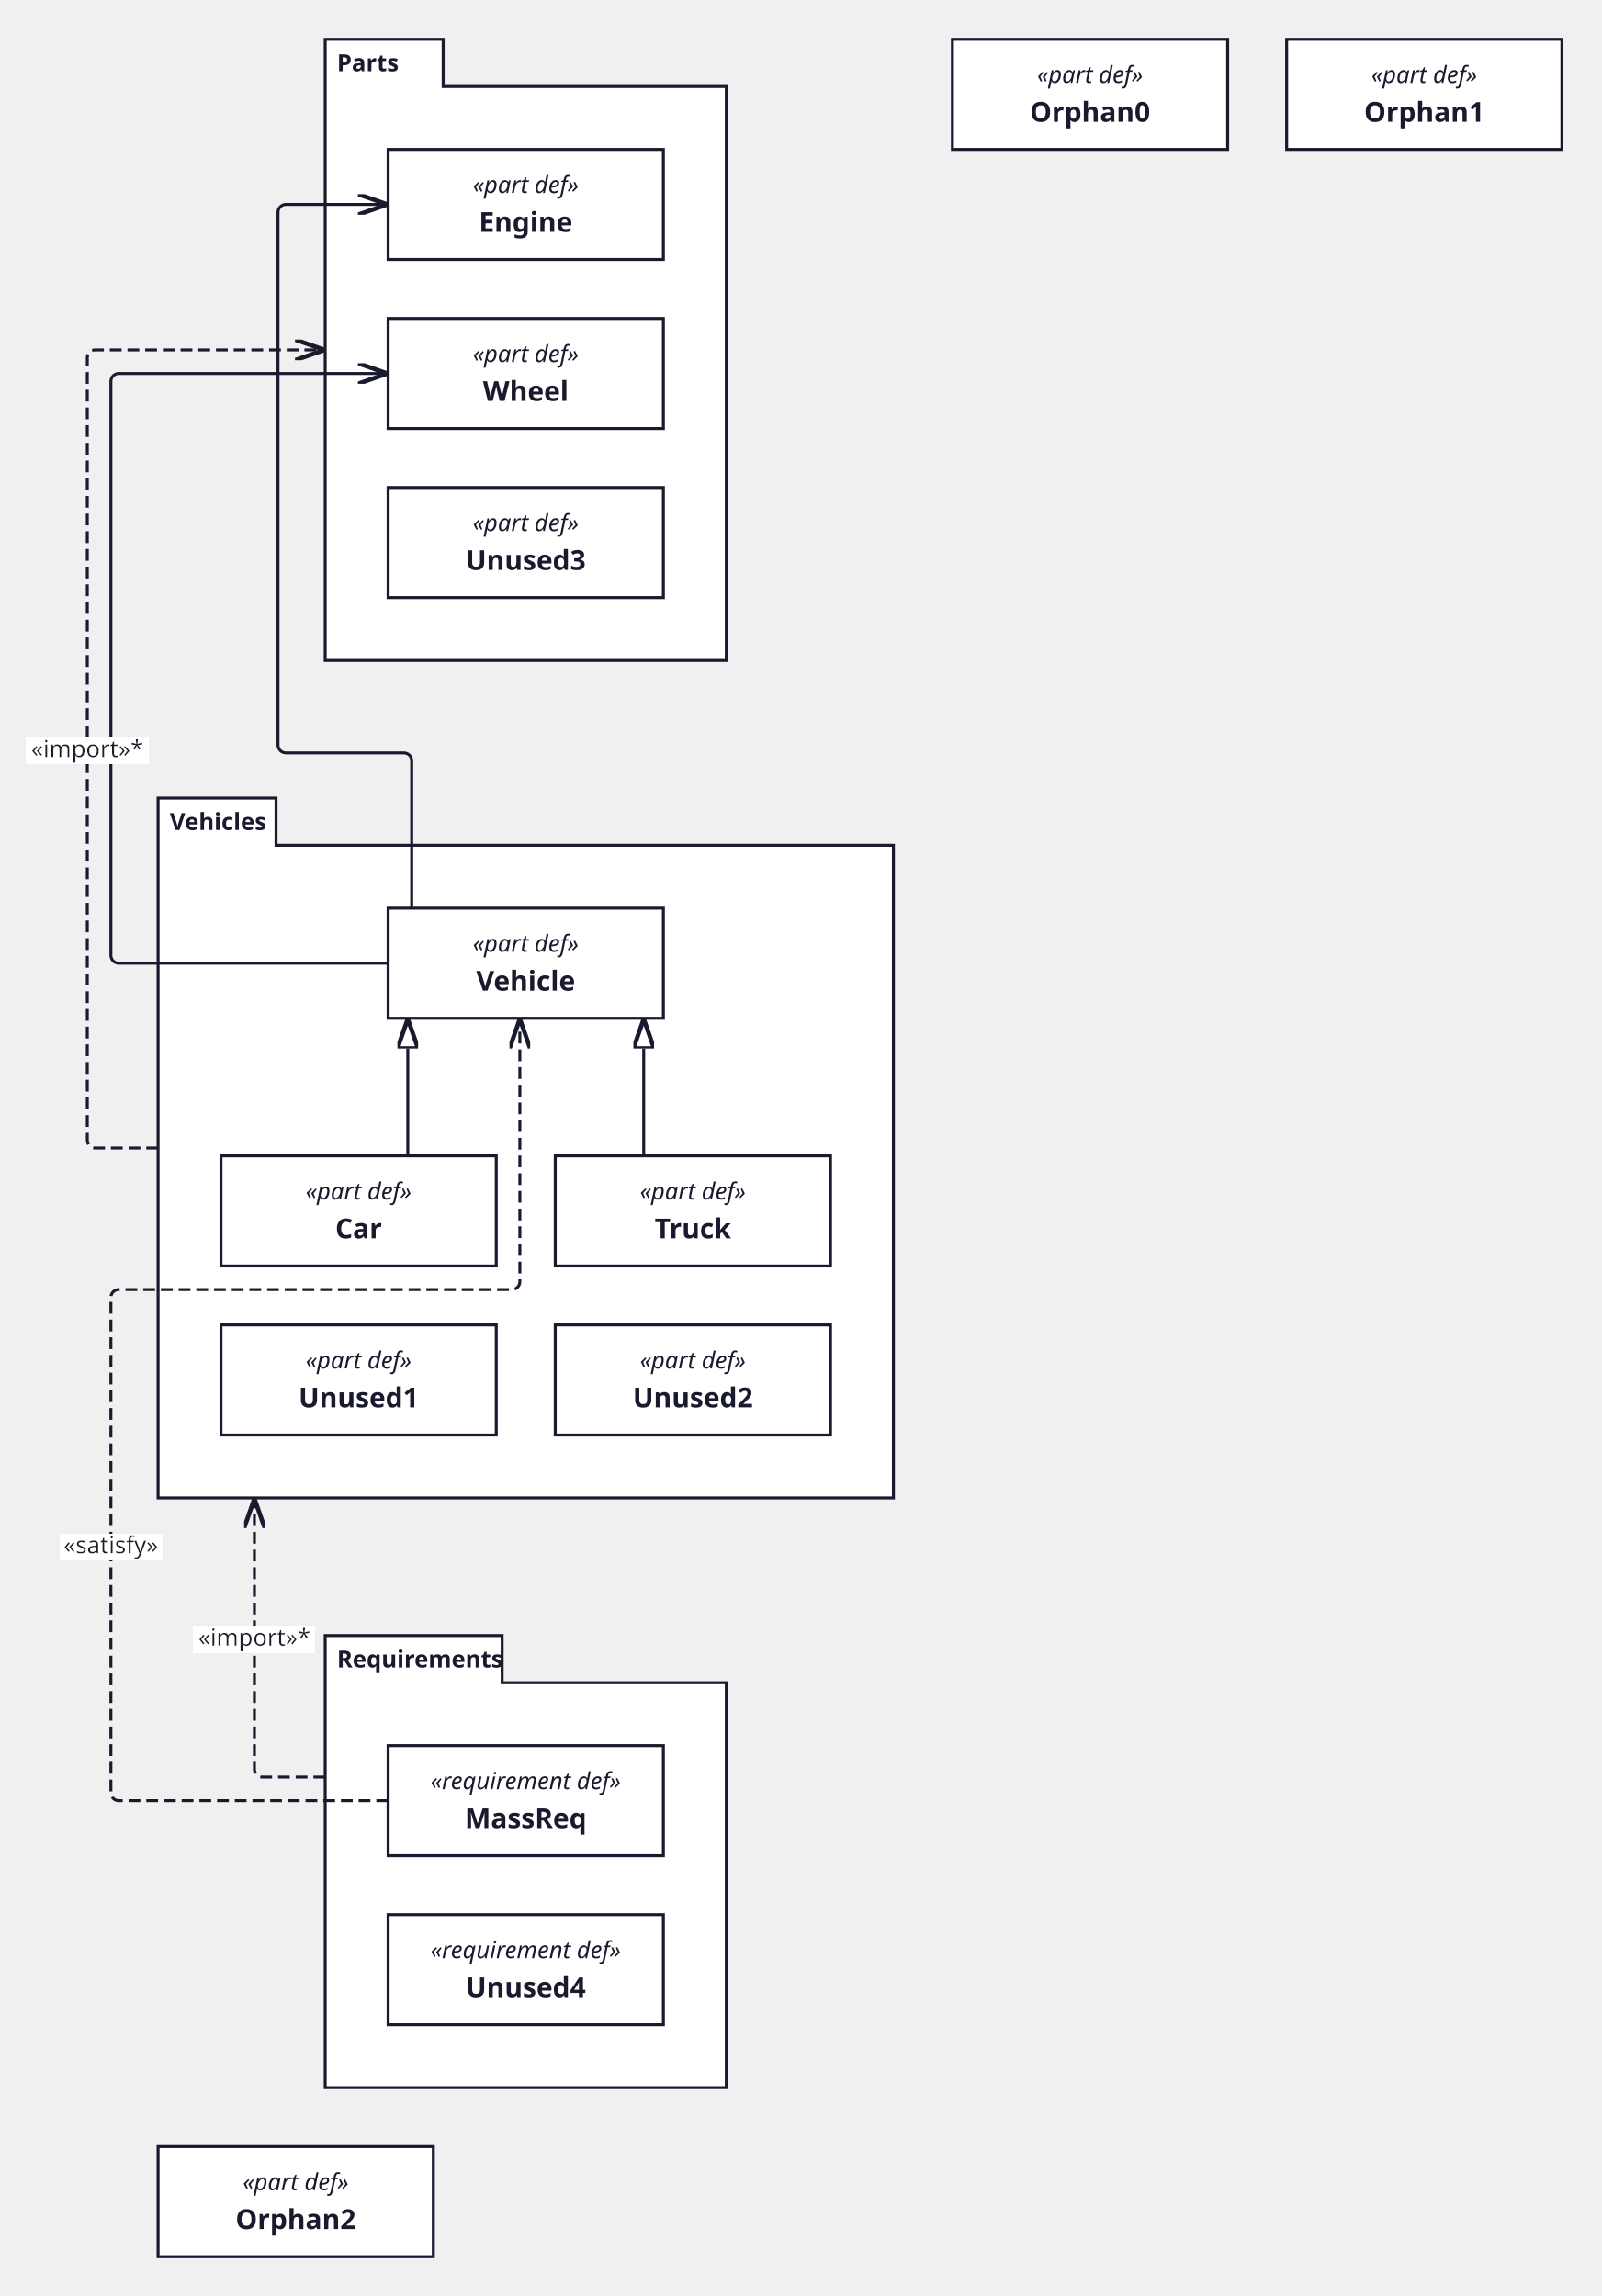
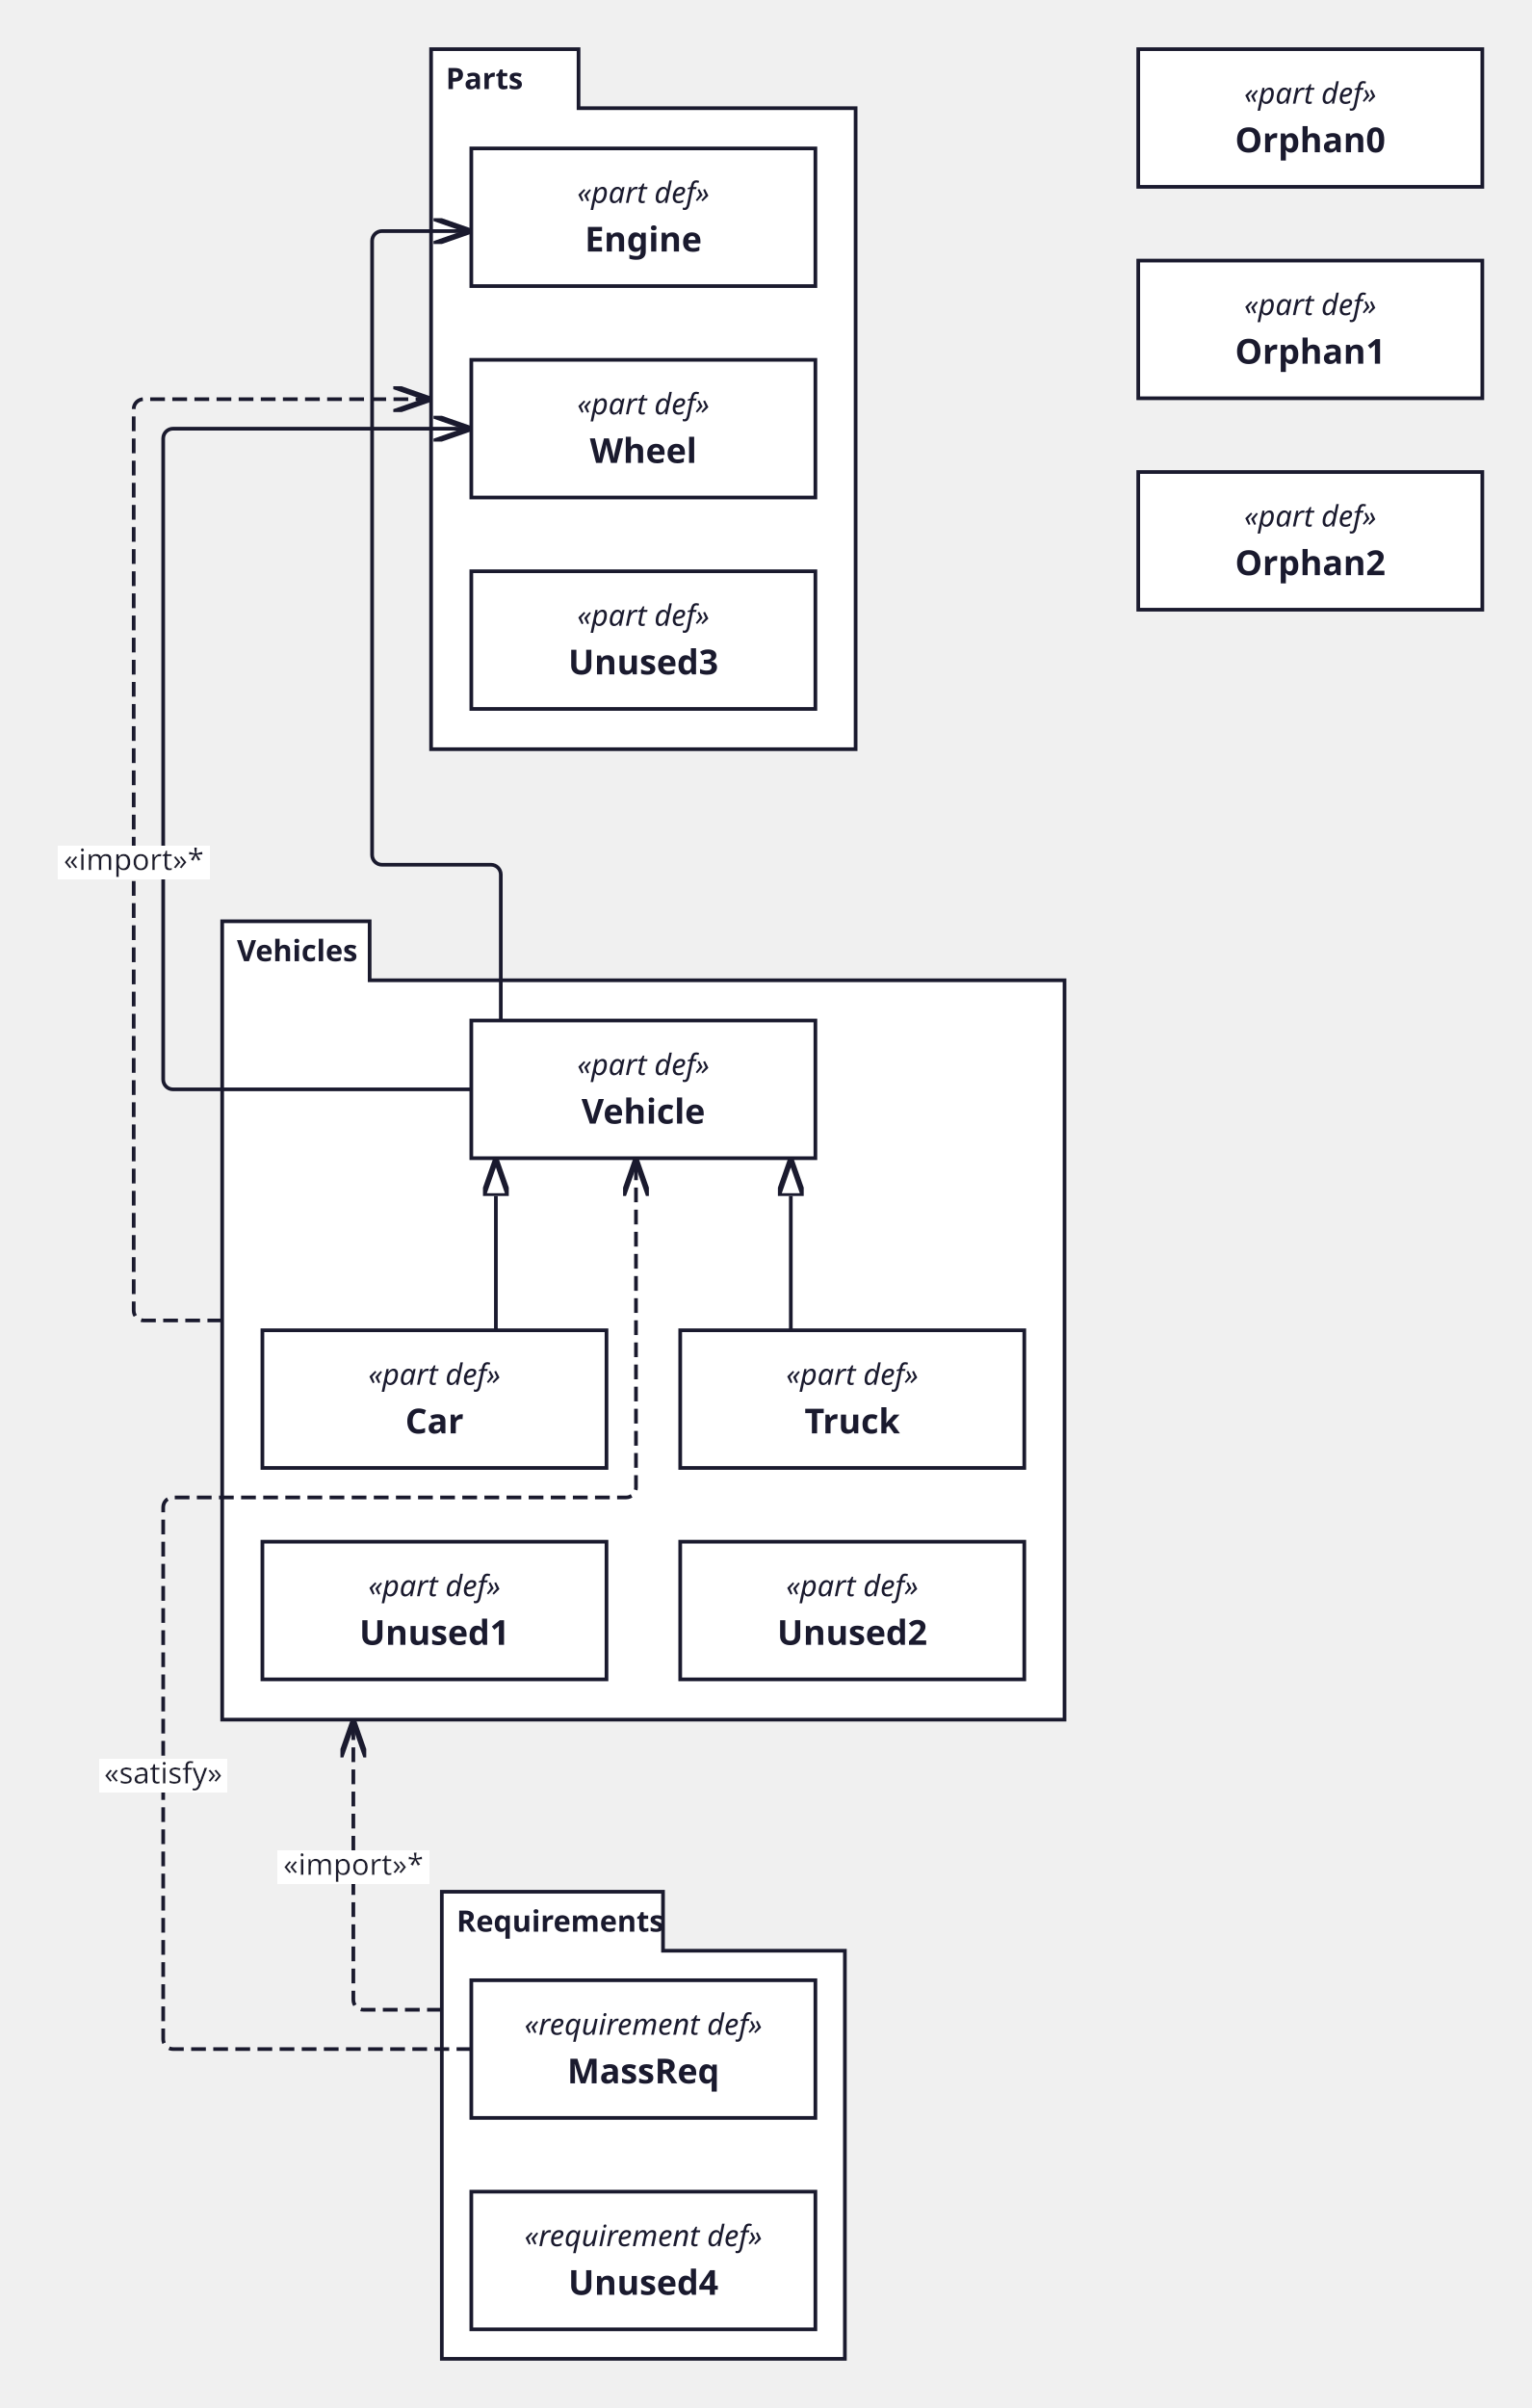
- <svg xmlns="http://www.w3.org/2000/svg" width="814.40" height="1168.00" viewBox="0 0 814.40 1168.00">
+ <svg xmlns="http://www.w3.org/2000/svg" width="623.14" height="979.49" viewBox="0 0 623.14 979.49">
  <defs>
    <marker id="line-end-open-chevron" markerWidth="10.248" markerHeight="7" refX="10.248" refY="3.5" orient="auto">
      <polyline points="0 0, 10 3.5, 0 7" fill="none" stroke="#1A1A2E" stroke-width="1.50" stroke-linejoin="bevel" />
    </marker>
    <marker id="line-end-hollow-triangle" markerWidth="10.248" markerHeight="7" refX="10.248" refY="3.5" orient="auto">
      <polygon points="0 0, 10 3.5, 0 7" fill="#FFFFFF" stroke="#1A1A2E" stroke-width="1.50" stroke-linejoin="bevel" />
    </marker>
    <marker id="line-end-filled-arrow" markerWidth="10.248" markerHeight="7" refX="10.248" refY="3.5" orient="auto">
      <polygon points="0 0, 10 3.5, 0 7" fill="#1A1A2E" stroke="#1A1A2E" stroke-width="1.50" stroke-linejoin="bevel" />
    </marker>
    <marker id="line-end-hollow-triangle-crossbar" markerWidth="14.748" markerHeight="7" refX="14.748" refY="3.5" orient="auto">
      <polygon points="4.5 0, 14.5 3.5, 4.5 7" fill="#FFFFFF" stroke="#1A1A2E" stroke-width="1.50" stroke-linejoin="bevel" />
      <line x1="1" y1="0" x2="1" y2="7" stroke="#1A1A2E" stroke-width="1.50" />
    </marker>
    <marker id="line-end-hollow-diamond" markerWidth="14" markerHeight="8" refX="13.416" refY="4" orient="auto">
      <polygon points="1 4, 7 0, 13 4, 7 8" fill="#FFFFFF" stroke="#1A1A2E" stroke-width="1.50" stroke-linejoin="bevel" />
    </marker>
    <marker id="line-end-filled-diamond" markerWidth="14" markerHeight="8" refX="13.416" refY="4" orient="auto">
      <polygon points="1 4, 7 0, 13 4, 7 8" fill="#1A1A2E" stroke="#1A1A2E" stroke-width="1.50" stroke-linejoin="bevel" />
    </marker>
    <marker id="line-end-circle" markerWidth="10" markerHeight="10" refX="9.75" refY="5" orient="auto">
      <circle cx="5" cy="5" r="4" fill="#FFFFFF" stroke="#1A1A2E" stroke-width="1.50" />
    </marker>
    <marker id="line-end-bar" markerWidth="4" markerHeight="12" refX="2.75" refY="6" orient="auto">
      <line x1="2" y1="0" x2="2" y2="12" stroke="#1A1A2E" stroke-width="1.50" />
    </marker>
    <filter id="label-bg" x="-0.05" y="-0.05" width="1.1" height="1.1">
      <feFlood flood-color="#FFFFFF" />
      <feComposite in="SourceGraphic" operator="over" />
    </filter>
  </defs>
-   <path d="M 80.40 430.00 L 80.40 406.00 L 140.40 406.00 L 140.40 430.00 L 454.40 430.00 L 454.40 762.00 L 80.40 762.00 Z" fill="#FFFFFF" stroke="#1A1A2E" stroke-width="1.50" />
-   <text x="86.40" y="418.00" font-family="Noto Sans, sans-serif" font-size="12.00" font-weight="bold" fill="#1A1A2E" text-anchor="start" dominant-baseline="middle">Vehicles</text>
-   <rect x="197.40" y="462.00" width="140.00" height="56.00" fill="#FFFFFF" stroke="#1A1A2E" stroke-width="1.50" />
-   <text x="267.40" y="480.00" font-family="Noto Sans, sans-serif" font-size="12.00" font-style="italic" fill="#1A1A2E" text-anchor="middle" dominant-baseline="middle">«part def»</text>
-   <text x="267.40" y="499.00" font-family="Noto Sans, sans-serif" font-size="14.00" font-weight="bold" fill="#1A1A2E" text-anchor="middle" dominant-baseline="middle">Vehicle</text>
-   <rect x="112.40" y="588.00" width="140.00" height="56.00" fill="#FFFFFF" stroke="#1A1A2E" stroke-width="1.50" />
-   <text x="182.40" y="606.00" font-family="Noto Sans, sans-serif" font-size="12.00" font-style="italic" fill="#1A1A2E" text-anchor="middle" dominant-baseline="middle">«part def»</text>
-   <text x="182.40" y="625.00" font-family="Noto Sans, sans-serif" font-size="14.00" font-weight="bold" fill="#1A1A2E" text-anchor="middle" dominant-baseline="middle">Car</text>
-   <rect x="282.40" y="588.00" width="140.00" height="56.00" fill="#FFFFFF" stroke="#1A1A2E" stroke-width="1.50" />
-   <text x="352.40" y="606.00" font-family="Noto Sans, sans-serif" font-size="12.00" font-style="italic" fill="#1A1A2E" text-anchor="middle" dominant-baseline="middle">«part def»</text>
-   <text x="352.40" y="625.00" font-family="Noto Sans, sans-serif" font-size="14.00" font-weight="bold" fill="#1A1A2E" text-anchor="middle" dominant-baseline="middle">Truck</text>
-   <rect x="112.40" y="674.00" width="140.00" height="56.00" fill="#FFFFFF" stroke="#1A1A2E" stroke-width="1.50" />
-   <text x="182.40" y="692.00" font-family="Noto Sans, sans-serif" font-size="12.00" font-style="italic" fill="#1A1A2E" text-anchor="middle" dominant-baseline="middle">«part def»</text>
-   <text x="182.40" y="711.00" font-family="Noto Sans, sans-serif" font-size="14.00" font-weight="bold" fill="#1A1A2E" text-anchor="middle" dominant-baseline="middle">Unused1</text>
-   <rect x="282.40" y="674.00" width="140.00" height="56.00" fill="#FFFFFF" stroke="#1A1A2E" stroke-width="1.50" />
-   <text x="352.40" y="692.00" font-family="Noto Sans, sans-serif" font-size="12.00" font-style="italic" fill="#1A1A2E" text-anchor="middle" dominant-baseline="middle">«part def»</text>
-   <text x="352.40" y="711.00" font-family="Noto Sans, sans-serif" font-size="14.00" font-weight="bold" fill="#1A1A2E" text-anchor="middle" dominant-baseline="middle">Unused2</text>
-   <path d="M 207.40 588.00 L 207.40 518.00" fill="none" stroke="#1A1A2E" stroke-width="1.50" marker-end="url(#line-end-hollow-triangle)" />
-   <path d="M 327.40 588.00 L 327.40 518.00" fill="none" stroke="#1A1A2E" stroke-width="1.50" marker-end="url(#line-end-hollow-triangle)" />
-   <path d="M 165.40 44.00 L 165.40 20.00 L 225.40 20.00 L 225.40 44.00 L 369.40 44.00 L 369.40 336.00 L 165.40 336.00 Z" fill="#FFFFFF" stroke="#1A1A2E" stroke-width="1.50" />
-   <text x="171.40" y="32.00" font-family="Noto Sans, sans-serif" font-size="12.00" font-weight="bold" fill="#1A1A2E" text-anchor="start" dominant-baseline="middle">Parts</text>
-   <rect x="197.40" y="76.00" width="140.00" height="56.00" fill="#FFFFFF" stroke="#1A1A2E" stroke-width="1.50" />
-   <text x="267.40" y="94.00" font-family="Noto Sans, sans-serif" font-size="12.00" font-style="italic" fill="#1A1A2E" text-anchor="middle" dominant-baseline="middle">«part def»</text>
-   <text x="267.40" y="113.00" font-family="Noto Sans, sans-serif" font-size="14.00" font-weight="bold" fill="#1A1A2E" text-anchor="middle" dominant-baseline="middle">Engine</text>
-   <rect x="197.40" y="162.00" width="140.00" height="56.00" fill="#FFFFFF" stroke="#1A1A2E" stroke-width="1.50" />
-   <text x="267.40" y="180.00" font-family="Noto Sans, sans-serif" font-size="12.00" font-style="italic" fill="#1A1A2E" text-anchor="middle" dominant-baseline="middle">«part def»</text>
-   <text x="267.40" y="199.00" font-family="Noto Sans, sans-serif" font-size="14.00" font-weight="bold" fill="#1A1A2E" text-anchor="middle" dominant-baseline="middle">Wheel</text>
-   <rect x="197.40" y="248.00" width="140.00" height="56.00" fill="#FFFFFF" stroke="#1A1A2E" stroke-width="1.50" />
-   <text x="267.40" y="266.00" font-family="Noto Sans, sans-serif" font-size="12.00" font-style="italic" fill="#1A1A2E" text-anchor="middle" dominant-baseline="middle">«part def»</text>
-   <text x="267.40" y="285.00" font-family="Noto Sans, sans-serif" font-size="14.00" font-weight="bold" fill="#1A1A2E" text-anchor="middle" dominant-baseline="middle">Unused3</text>
-   <path d="M 165.40 856.00 L 165.40 832.00 L 255.40 832.00 L 255.40 856.00 L 369.40 856.00 L 369.40 1062.00 L 165.40 1062.00 Z" fill="#FFFFFF" stroke="#1A1A2E" stroke-width="1.50" />
-   <text x="171.40" y="844.00" font-family="Noto Sans, sans-serif" font-size="12.00" font-weight="bold" fill="#1A1A2E" text-anchor="start" dominant-baseline="middle">Requirements</text>
-   <rect x="197.40" y="888.00" width="140.00" height="56.00" fill="#FFFFFF" stroke="#1A1A2E" stroke-width="1.50" />
-   <text x="267.40" y="906.00" font-family="Noto Sans, sans-serif" font-size="12.00" font-style="italic" fill="#1A1A2E" text-anchor="middle" dominant-baseline="middle">«requirement def»</text>
-   <text x="267.40" y="925.00" font-family="Noto Sans, sans-serif" font-size="14.00" font-weight="bold" fill="#1A1A2E" text-anchor="middle" dominant-baseline="middle">MassReq</text>
-   <rect x="197.40" y="974.00" width="140.00" height="56.00" fill="#FFFFFF" stroke="#1A1A2E" stroke-width="1.50" />
-   <text x="267.40" y="992.00" font-family="Noto Sans, sans-serif" font-size="12.00" font-style="italic" fill="#1A1A2E" text-anchor="middle" dominant-baseline="middle">«requirement def»</text>
-   <text x="267.40" y="1011.00" font-family="Noto Sans, sans-serif" font-size="14.00" font-weight="bold" fill="#1A1A2E" text-anchor="middle" dominant-baseline="middle">Unused4</text>
-   <rect x="484.40" y="20.00" width="140.00" height="56.00" fill="#FFFFFF" stroke="#1A1A2E" stroke-width="1.50" />
-   <text x="554.40" y="38.00" font-family="Noto Sans, sans-serif" font-size="12.00" font-style="italic" fill="#1A1A2E" text-anchor="middle" dominant-baseline="middle">«part def»</text>
-   <text x="554.40" y="57.00" font-family="Noto Sans, sans-serif" font-size="14.00" font-weight="bold" fill="#1A1A2E" text-anchor="middle" dominant-baseline="middle">Orphan0</text>
-   <rect x="654.40" y="20.00" width="140.00" height="56.00" fill="#FFFFFF" stroke="#1A1A2E" stroke-width="1.50" />
-   <text x="724.40" y="38.00" font-family="Noto Sans, sans-serif" font-size="12.00" font-style="italic" fill="#1A1A2E" text-anchor="middle" dominant-baseline="middle">«part def»</text>
-   <text x="724.40" y="57.00" font-family="Noto Sans, sans-serif" font-size="14.00" font-weight="bold" fill="#1A1A2E" text-anchor="middle" dominant-baseline="middle">Orphan1</text>
-   <rect x="80.40" y="1092.00" width="140.00" height="56.00" fill="#FFFFFF" stroke="#1A1A2E" stroke-width="1.50" />
-   <text x="150.40" y="1110.00" font-family="Noto Sans, sans-serif" font-size="12.00" font-style="italic" fill="#1A1A2E" text-anchor="middle" dominant-baseline="middle">«part def»</text>
-   <text x="150.40" y="1129.00" font-family="Noto Sans, sans-serif" font-size="14.00" font-weight="bold" fill="#1A1A2E" text-anchor="middle" dominant-baseline="middle">Orphan2</text>
-   <path d="M 209.40 462.00 L 209.40 387.00 A 4.00 4.00 0 0 0 205.40 383.00 L 145.40 383.00 A 4.00 4.00 0 0 1 141.40 379.00 L 141.40 108.00 A 4.00 4.00 0 0 1 145.40 104.00 L 197.40 104.00" fill="none" stroke="#1A1A2E" stroke-width="1.50" marker-end="url(#line-end-open-chevron)" />
-   <path d="M 197.40 490.00 L 60.40 490.00 A 4.00 4.00 0 0 1 56.40 486.00 L 56.40 194.00 A 4.00 4.00 0 0 1 60.40 190.00 L 197.40 190.00" fill="none" stroke="#1A1A2E" stroke-width="1.50" marker-end="url(#line-end-open-chevron)" />
-   <path d="M 197.40 916.00 L 60.40 916.00 A 4.00 4.00 0 0 1 56.40 912.00 L 56.40 660.00 A 4.00 4.00 0 0 1 60.40 656.00 L 260.40 656.00 A 4.00 4.00 0 0 0 264.40 652.00 L 264.40 518.00" fill="none" stroke="#1A1A2E" stroke-width="1.50" marker-end="url(#line-end-open-chevron)" stroke-dasharray="6 3" />
-   <path d="M 165.40 904.00 L 133.40 904.00 A 4.00 4.00 0 0 1 129.40 900.00 L 129.40 762.00" fill="none" stroke="#1A1A2E" stroke-width="1.50" marker-end="url(#line-end-open-chevron)" stroke-dasharray="6 3" />
-   <path d="M 80.40 584.00 L 48.40 584.00 A 4.00 4.00 0 0 1 44.40 580.00 L 44.40 182.00 A 4.00 4.00 0 0 1 48.40 178.00 L 165.40 178.00" fill="none" stroke="#1A1A2E" stroke-width="1.50" marker-end="url(#line-end-open-chevron)" stroke-dasharray="6 3" />
-   <text x="56.40" y="786.00" font-family="Noto Sans, sans-serif" font-size="12.00" fill="#1A1A2E" text-anchor="middle" dominant-baseline="middle" filter="url(#label-bg)">«satisfy»</text>
-   <text x="129.40" y="833.00" font-family="Noto Sans, sans-serif" font-size="12.00" fill="#1A1A2E" text-anchor="middle" dominant-baseline="middle" filter="url(#label-bg)">«import»*</text>
-   <text x="44.40" y="381.00" font-family="Noto Sans, sans-serif" font-size="12.00" fill="#1A1A2E" text-anchor="middle" dominant-baseline="middle" filter="url(#label-bg)">«import»*</text>
+   <path d="M 90.40 398.74 L 90.40 374.74 L 150.40 374.74 L 150.40 398.74 L 433.14 398.74 L 433.14 699.49 L 90.40 699.49 Z" fill="#FFFFFF" stroke="#1A1A2E" stroke-width="1.50" />
+   <text x="96.40" y="386.74" font-family="Noto Sans, sans-serif" font-size="12.00" font-weight="bold" fill="#1A1A2E" text-anchor="start" dominant-baseline="middle">Vehicles</text>
+   <rect x="191.77" y="415.11" width="140.00" height="56.00" fill="#FFFFFF" stroke="#1A1A2E" stroke-width="1.50" />
+   <text x="261.77" y="433.11" font-family="Noto Sans, sans-serif" font-size="12.00" font-style="italic" fill="#1A1A2E" text-anchor="middle" dominant-baseline="middle">«part def»</text>
+   <text x="261.77" y="452.11" font-family="Noto Sans, sans-serif" font-size="14.00" font-weight="bold" fill="#1A1A2E" text-anchor="middle" dominant-baseline="middle">Vehicle</text>
+   <rect x="106.77" y="541.11" width="140.00" height="56.00" fill="#FFFFFF" stroke="#1A1A2E" stroke-width="1.50" />
+   <text x="176.77" y="559.11" font-family="Noto Sans, sans-serif" font-size="12.00" font-style="italic" fill="#1A1A2E" text-anchor="middle" dominant-baseline="middle">«part def»</text>
+   <text x="176.77" y="578.11" font-family="Noto Sans, sans-serif" font-size="14.00" font-weight="bold" fill="#1A1A2E" text-anchor="middle" dominant-baseline="middle">Car</text>
+   <rect x="276.77" y="541.11" width="140.00" height="56.00" fill="#FFFFFF" stroke="#1A1A2E" stroke-width="1.50" />
+   <text x="346.77" y="559.11" font-family="Noto Sans, sans-serif" font-size="12.00" font-style="italic" fill="#1A1A2E" text-anchor="middle" dominant-baseline="middle">«part def»</text>
+   <text x="346.77" y="578.11" font-family="Noto Sans, sans-serif" font-size="14.00" font-weight="bold" fill="#1A1A2E" text-anchor="middle" dominant-baseline="middle">Truck</text>
+   <rect x="106.77" y="627.11" width="140.00" height="56.00" fill="#FFFFFF" stroke="#1A1A2E" stroke-width="1.50" />
+   <text x="176.77" y="645.11" font-family="Noto Sans, sans-serif" font-size="12.00" font-style="italic" fill="#1A1A2E" text-anchor="middle" dominant-baseline="middle">«part def»</text>
+   <text x="176.77" y="664.11" font-family="Noto Sans, sans-serif" font-size="14.00" font-weight="bold" fill="#1A1A2E" text-anchor="middle" dominant-baseline="middle">Unused1</text>
+   <rect x="276.77" y="627.11" width="140.00" height="56.00" fill="#FFFFFF" stroke="#1A1A2E" stroke-width="1.50" />
+   <text x="346.77" y="645.11" font-family="Noto Sans, sans-serif" font-size="12.00" font-style="italic" fill="#1A1A2E" text-anchor="middle" dominant-baseline="middle">«part def»</text>
+   <text x="346.77" y="664.11" font-family="Noto Sans, sans-serif" font-size="14.00" font-weight="bold" fill="#1A1A2E" text-anchor="middle" dominant-baseline="middle">Unused2</text>
+   <path d="M 201.77 541.11 L 201.77 471.11" fill="none" stroke="#1A1A2E" stroke-width="1.50" marker-end="url(#line-end-hollow-triangle)" />
+   <path d="M 321.77 541.11 L 321.77 471.11" fill="none" stroke="#1A1A2E" stroke-width="1.50" marker-end="url(#line-end-hollow-triangle)" />
+   <path d="M 175.40 44.00 L 175.40 20.00 L 235.40 20.00 L 235.40 44.00 L 348.14 44.00 L 348.14 304.74 L 175.40 304.74 Z" fill="#FFFFFF" stroke="#1A1A2E" stroke-width="1.50" />
+   <text x="181.40" y="32.00" font-family="Noto Sans, sans-serif" font-size="12.00" font-weight="bold" fill="#1A1A2E" text-anchor="start" dominant-baseline="middle">Parts</text>
+   <rect x="191.77" y="60.37" width="140.00" height="56.00" fill="#FFFFFF" stroke="#1A1A2E" stroke-width="1.50" />
+   <text x="261.77" y="78.37" font-family="Noto Sans, sans-serif" font-size="12.00" font-style="italic" fill="#1A1A2E" text-anchor="middle" dominant-baseline="middle">«part def»</text>
+   <text x="261.77" y="97.37" font-family="Noto Sans, sans-serif" font-size="14.00" font-weight="bold" fill="#1A1A2E" text-anchor="middle" dominant-baseline="middle">Engine</text>
+   <rect x="191.77" y="146.37" width="140.00" height="56.00" fill="#FFFFFF" stroke="#1A1A2E" stroke-width="1.50" />
+   <text x="261.77" y="164.37" font-family="Noto Sans, sans-serif" font-size="12.00" font-style="italic" fill="#1A1A2E" text-anchor="middle" dominant-baseline="middle">«part def»</text>
+   <text x="261.77" y="183.37" font-family="Noto Sans, sans-serif" font-size="14.00" font-weight="bold" fill="#1A1A2E" text-anchor="middle" dominant-baseline="middle">Wheel</text>
+   <rect x="191.77" y="232.37" width="140.00" height="56.00" fill="#FFFFFF" stroke="#1A1A2E" stroke-width="1.50" />
+   <text x="261.77" y="250.37" font-family="Noto Sans, sans-serif" font-size="12.00" font-style="italic" fill="#1A1A2E" text-anchor="middle" dominant-baseline="middle">«part def»</text>
+   <text x="261.77" y="269.37" font-family="Noto Sans, sans-serif" font-size="14.00" font-weight="bold" fill="#1A1A2E" text-anchor="middle" dominant-baseline="middle">Unused3</text>
+   <path d="M 179.77 793.49 L 179.77 769.49 L 269.77 769.49 L 269.77 793.49 L 343.77 793.49 L 343.77 959.49 L 179.77 959.49 Z" fill="#FFFFFF" stroke="#1A1A2E" stroke-width="1.50" />
+   <text x="185.77" y="781.49" font-family="Noto Sans, sans-serif" font-size="12.00" font-weight="bold" fill="#1A1A2E" text-anchor="start" dominant-baseline="middle">Requirements</text>
+   <rect x="191.77" y="805.49" width="140.00" height="56.00" fill="#FFFFFF" stroke="#1A1A2E" stroke-width="1.50" />
+   <text x="261.77" y="823.49" font-family="Noto Sans, sans-serif" font-size="12.00" font-style="italic" fill="#1A1A2E" text-anchor="middle" dominant-baseline="middle">«requirement def»</text>
+   <text x="261.77" y="842.49" font-family="Noto Sans, sans-serif" font-size="14.00" font-weight="bold" fill="#1A1A2E" text-anchor="middle" dominant-baseline="middle">MassReq</text>
+   <rect x="191.77" y="891.49" width="140.00" height="56.00" fill="#FFFFFF" stroke="#1A1A2E" stroke-width="1.50" />
+   <text x="261.77" y="909.49" font-family="Noto Sans, sans-serif" font-size="12.00" font-style="italic" fill="#1A1A2E" text-anchor="middle" dominant-baseline="middle">«requirement def»</text>
+   <text x="261.77" y="928.49" font-family="Noto Sans, sans-serif" font-size="14.00" font-weight="bold" fill="#1A1A2E" text-anchor="middle" dominant-baseline="middle">Unused4</text>
+   <rect x="463.14" y="20.00" width="140.00" height="56.00" fill="#FFFFFF" stroke="#1A1A2E" stroke-width="1.50" />
+   <text x="533.14" y="38.00" font-family="Noto Sans, sans-serif" font-size="12.00" font-style="italic" fill="#1A1A2E" text-anchor="middle" dominant-baseline="middle">«part def»</text>
+   <text x="533.14" y="57.00" font-family="Noto Sans, sans-serif" font-size="14.00" font-weight="bold" fill="#1A1A2E" text-anchor="middle" dominant-baseline="middle">Orphan0</text>
+   <rect x="463.14" y="106.00" width="140.00" height="56.00" fill="#FFFFFF" stroke="#1A1A2E" stroke-width="1.50" />
+   <text x="533.14" y="124.00" font-family="Noto Sans, sans-serif" font-size="12.00" font-style="italic" fill="#1A1A2E" text-anchor="middle" dominant-baseline="middle">«part def»</text>
+   <text x="533.14" y="143.00" font-family="Noto Sans, sans-serif" font-size="14.00" font-weight="bold" fill="#1A1A2E" text-anchor="middle" dominant-baseline="middle">Orphan1</text>
+   <rect x="463.14" y="192.00" width="140.00" height="56.00" fill="#FFFFFF" stroke="#1A1A2E" stroke-width="1.50" />
+   <text x="533.14" y="210.00" font-family="Noto Sans, sans-serif" font-size="12.00" font-style="italic" fill="#1A1A2E" text-anchor="middle" dominant-baseline="middle">«part def»</text>
+   <text x="533.14" y="229.00" font-family="Noto Sans, sans-serif" font-size="14.00" font-weight="bold" fill="#1A1A2E" text-anchor="middle" dominant-baseline="middle">Orphan2</text>
+   <path d="M 203.77 415.11 L 203.77 355.74 A 4.00 4.00 0 0 0 199.77 351.74 L 155.40 351.74 A 4.00 4.00 0 0 1 151.40 347.74 L 151.40 98.00 A 4.00 4.00 0 0 1 155.40 94.00 L 191.77 94.00" fill="none" stroke="#1A1A2E" stroke-width="1.50" marker-end="url(#line-end-open-chevron)" />
+   <path d="M 191.77 443.11 L 70.40 443.11 A 4.00 4.00 0 0 1 66.40 439.11 L 66.40 178.37 A 4.00 4.00 0 0 1 70.40 174.37 L 191.77 174.37" fill="none" stroke="#1A1A2E" stroke-width="1.50" marker-end="url(#line-end-open-chevron)" />
+   <path d="M 191.77 833.49 L 70.40 833.49 A 4.00 4.00 0 0 1 66.40 829.49 L 66.40 613.11 A 4.00 4.00 0 0 1 70.40 609.11 L 254.77 609.11 A 4.00 4.00 0 0 0 258.77 605.11 L 258.77 471.11" fill="none" stroke="#1A1A2E" stroke-width="1.50" marker-end="url(#line-end-open-chevron)" stroke-dasharray="6 3" />
+   <path d="M 179.77 817.49 L 147.77 817.49 A 4.00 4.00 0 0 1 143.77 813.49 L 143.77 699.49" fill="none" stroke="#1A1A2E" stroke-width="1.50" marker-end="url(#line-end-open-chevron)" stroke-dasharray="6 3" />
+   <path d="M 90.40 537.11 L 58.40 537.11 A 4.00 4.00 0 0 1 54.40 533.11 L 54.40 166.37 A 4.00 4.00 0 0 1 58.40 162.37 L 175.40 162.37" fill="none" stroke="#1A1A2E" stroke-width="1.50" marker-end="url(#line-end-open-chevron)" stroke-dasharray="6 3" />
+   <text x="66.40" y="721.30" font-family="Noto Sans, sans-serif" font-size="12.00" fill="#1A1A2E" text-anchor="middle" dominant-baseline="middle" filter="url(#label-bg)">«satisfy»</text>
+   <text x="143.77" y="758.49" font-family="Noto Sans, sans-serif" font-size="12.00" fill="#1A1A2E" text-anchor="middle" dominant-baseline="middle" filter="url(#label-bg)">«import»*</text>
+   <text x="54.40" y="349.74" font-family="Noto Sans, sans-serif" font-size="12.00" fill="#1A1A2E" text-anchor="middle" dominant-baseline="middle" filter="url(#label-bg)">«import»*</text>
</svg>
